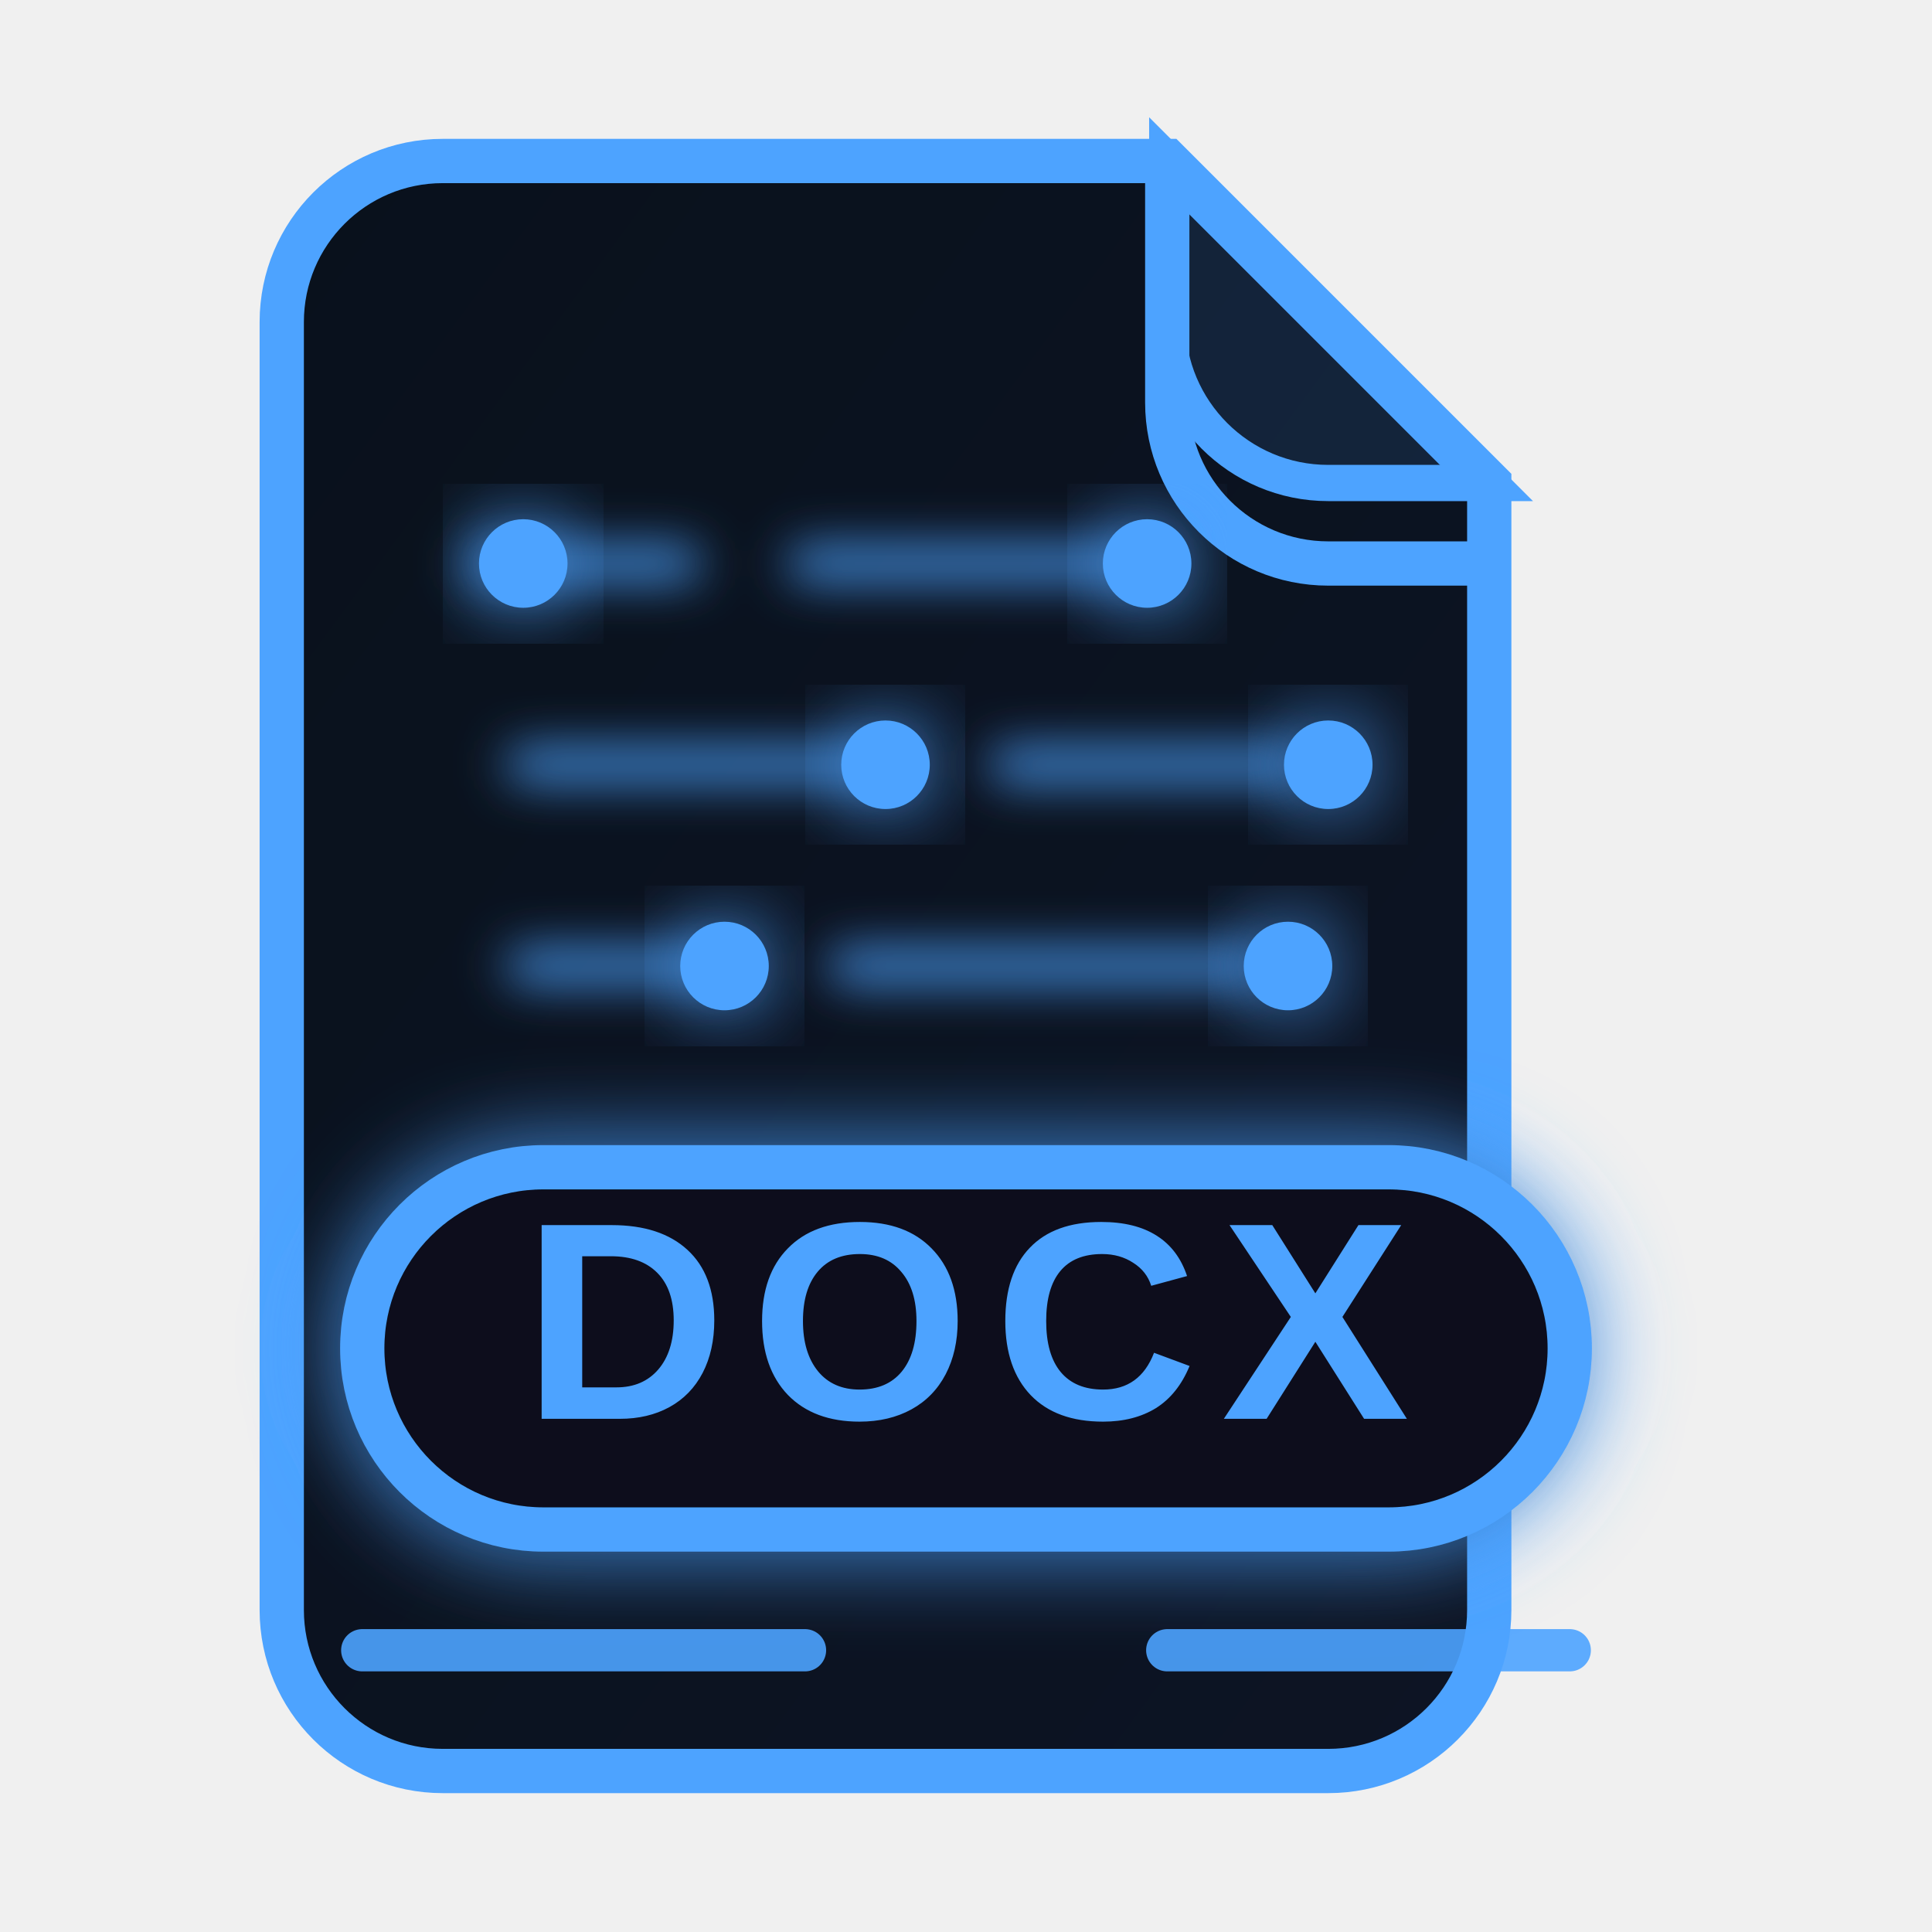
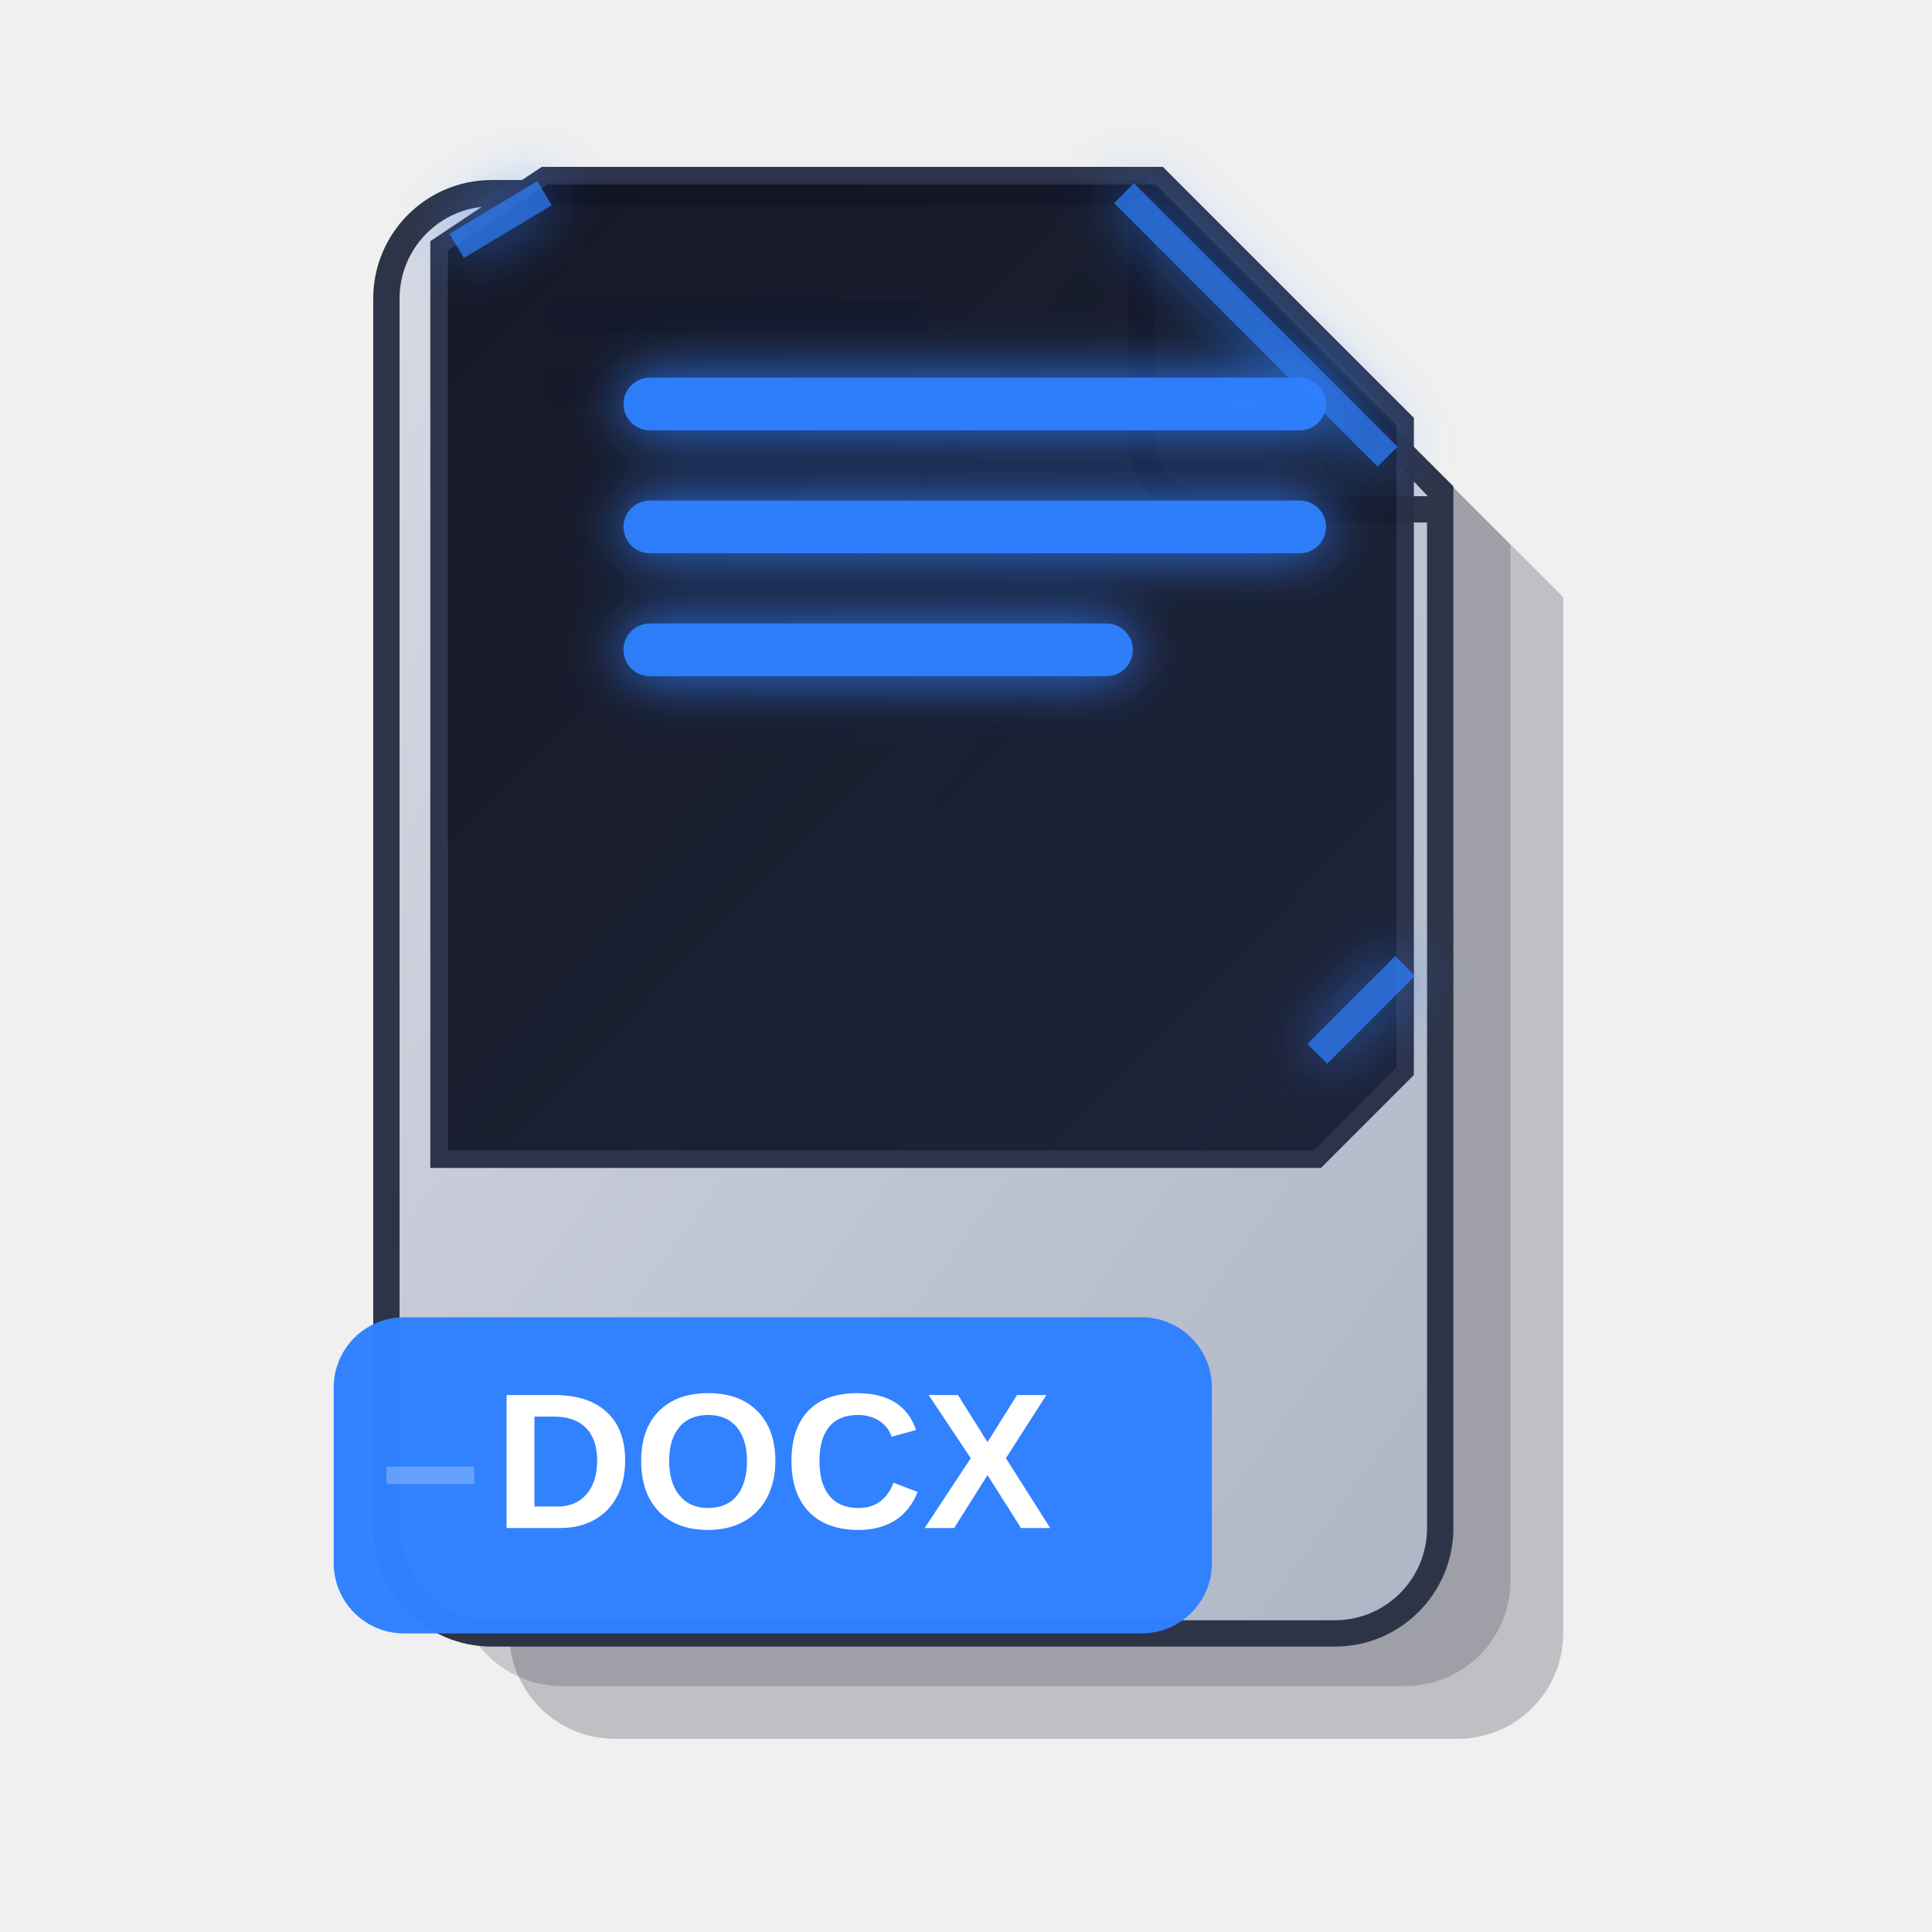
- <svg xmlns="http://www.w3.org/2000/svg" viewBox="0 0 96 96" role="img" aria-label="DOCX">
+ <svg xmlns="http://www.w3.org/2000/svg" width="256" height="256" viewBox="0 0 188 220" role="img" aria-label="DOCX file icon">
  <defs>
-     <linearGradient id="bg" x1="0" y1="0" x2="1" y2="1">
-       <stop offset="0%" stop-color="#09111c" />
-       <stop offset="100%" stop-color="#0d1424" />
-     </linearGradient>
-     <filter id="glow" x="-40%" y="-40%" width="180%" height="180%">
-       <feGaussianBlur stdDeviation="2.2" result="b" />
+     <filter id="glow" x="-50%" y="-50%" width="200%" height="200%">
+       <feGaussianBlur stdDeviation="3.2" result="blur" />
      <feMerge>
-         <feMergeNode in="b" />
+         <feMergeNode in="blur" />
        <feMergeNode in="SourceGraphic" />
      </feMerge>
    </filter>
-     <filter id="soft" x="-40%" y="-40%" width="180%" height="180%">
-       <feGaussianBlur stdDeviation="1.2" />
-     </filter>
+     <linearGradient id="panel" x1="0" x2="1" y1="0" y2="1">
+       <stop offset="0%" stop-color="#101321" />
+       <stop offset="100%" stop-color="#1b2035" />
+     </linearGradient>
+     <linearGradient id="paper" x1="0" x2="1" y1="0" y2="1">
+       <stop offset="0%" stop-color="#d7dae4" />
+       <stop offset="100%" stop-color="#aeb5c5" />
+     </linearGradient>
  </defs>
-   <path d="M22 8h36l16 16v56a8 8 0 0 1-8 8H22a8 8 0 0 1-8-8V16a8 8 0 0 1 8-8z" fill="url(#bg)" stroke="#4da3ff" stroke-width="2.2" />
-   <path d="M58 8v12a8 8 0 0 0 8 8h8" fill="none" stroke="#4da3ff" stroke-width="2.2" />
-   <path d="M58 8l16 16H66a8 8 0 0 1-8-8V8z" fill="#4da3ff" fill-opacity="0.12" stroke="#4da3ff" stroke-width="1.8" />
-   <path d="M24 28h10m6 0h17m-31 10h18m6 0h14m-38 10h10m6 0h20" stroke="#4da3ff" stroke-width="1.7" stroke-linecap="round" opacity="0.9" filter="url(#soft)" />
-   <circle cx="26" cy="28" r="2.2" fill="#4da3ff" filter="url(#glow)" />
-   <circle cx="57" cy="28" r="2.2" fill="#4da3ff" filter="url(#glow)" />
-   <circle cx="44" cy="38" r="2.2" fill="#4da3ff" filter="url(#glow)" />
-   <circle cx="66" cy="38" r="2.2" fill="#4da3ff" filter="url(#glow)" />
-   <circle cx="36" cy="48" r="2.2" fill="#4da3ff" filter="url(#glow)" />
-   <circle cx="64" cy="48" r="2.2" fill="#4da3ff" filter="url(#glow)" />
-   <rect x="18" y="58" width="60" height="18" rx="9" fill="#08111f" stroke="#4da3ff" stroke-width="2.2" filter="url(#glow)" />
-   <text x="48" y="70.5" text-anchor="middle" font-family="Arial, Helvetica, sans-serif" font-size="14" font-weight="700" letter-spacing="1.2" fill="#4da3ff">DOCX</text>
-   <path d="M18 82h22m18 0h20" stroke="#4da3ff" stroke-width="2.1" stroke-linecap="round" opacity="0.9" />
+   <path d="M40 22h74l34 34v118a12 12 0 0 1-12 12H40a12 12 0 0 1-12-12V34a12 12 0 0 1 12-12z" fill="#15192a" opacity=".22" transform="translate(14 12)" />
+   <path d="M40 22h74l34 34v118a12 12 0 0 1-12 12H40a12 12 0 0 1-12-12V34a12 12 0 0 1 12-12z" fill="#0d1020" opacity=".18" transform="translate(8 6)" />
+   <path d="M40 22h74l34 34v118a12 12 0 0 1-12 12H40a12 12 0 0 1-12-12V34a12 12 0 0 1 12-12z" fill="url(#paper)" stroke="#2e3448" stroke-width="3" />
+   <path d="M114 22v28a8 8 0 0 0 8 8h26" fill="#c7ccda" stroke="#2e3448" stroke-width="3" />
+   <path d="M48 36h40" stroke="#2f80ff" stroke-width="4" stroke-linecap="round" opacity=".85" />
+   <path d="M48 44h24" stroke="#2d3348" stroke-width="4" stroke-linecap="round" opacity=".35" />
+   <path d="M34 28l12-8h70l28 28v74l-10 10H34z" fill="url(#panel)" opacity=".97" stroke="#2a2f48" stroke-width="2" />
+   <path d="M36 28l10-6M134 120l10-10M112 22l30 30" stroke="#2f80ff" stroke-width="3.2" opacity=".75" filter="url(#glow)" />
+   <g filter="url(#glow)">
+     <path d="M58 46h74M58 60h74M58 74h52" stroke="#2f80ff" stroke-width="6" stroke-linecap="round" opacity=".95" />
+   </g>
+   <g transform="translate(22 150)">
+     <rect x="0" y="0" width="100" height="36" rx="8" fill="#2f80ff" opacity=".98" />
+     <path d="M6 18h10" stroke="#ffffff" stroke-width="2" opacity=".25" />
+     <text x="50" y="24" text-anchor="middle" font-family="Arial, Helvetica, sans-serif" font-size="22" font-weight="700" fill="#ffffff">DOCX</text>
+   </g>
</svg>
